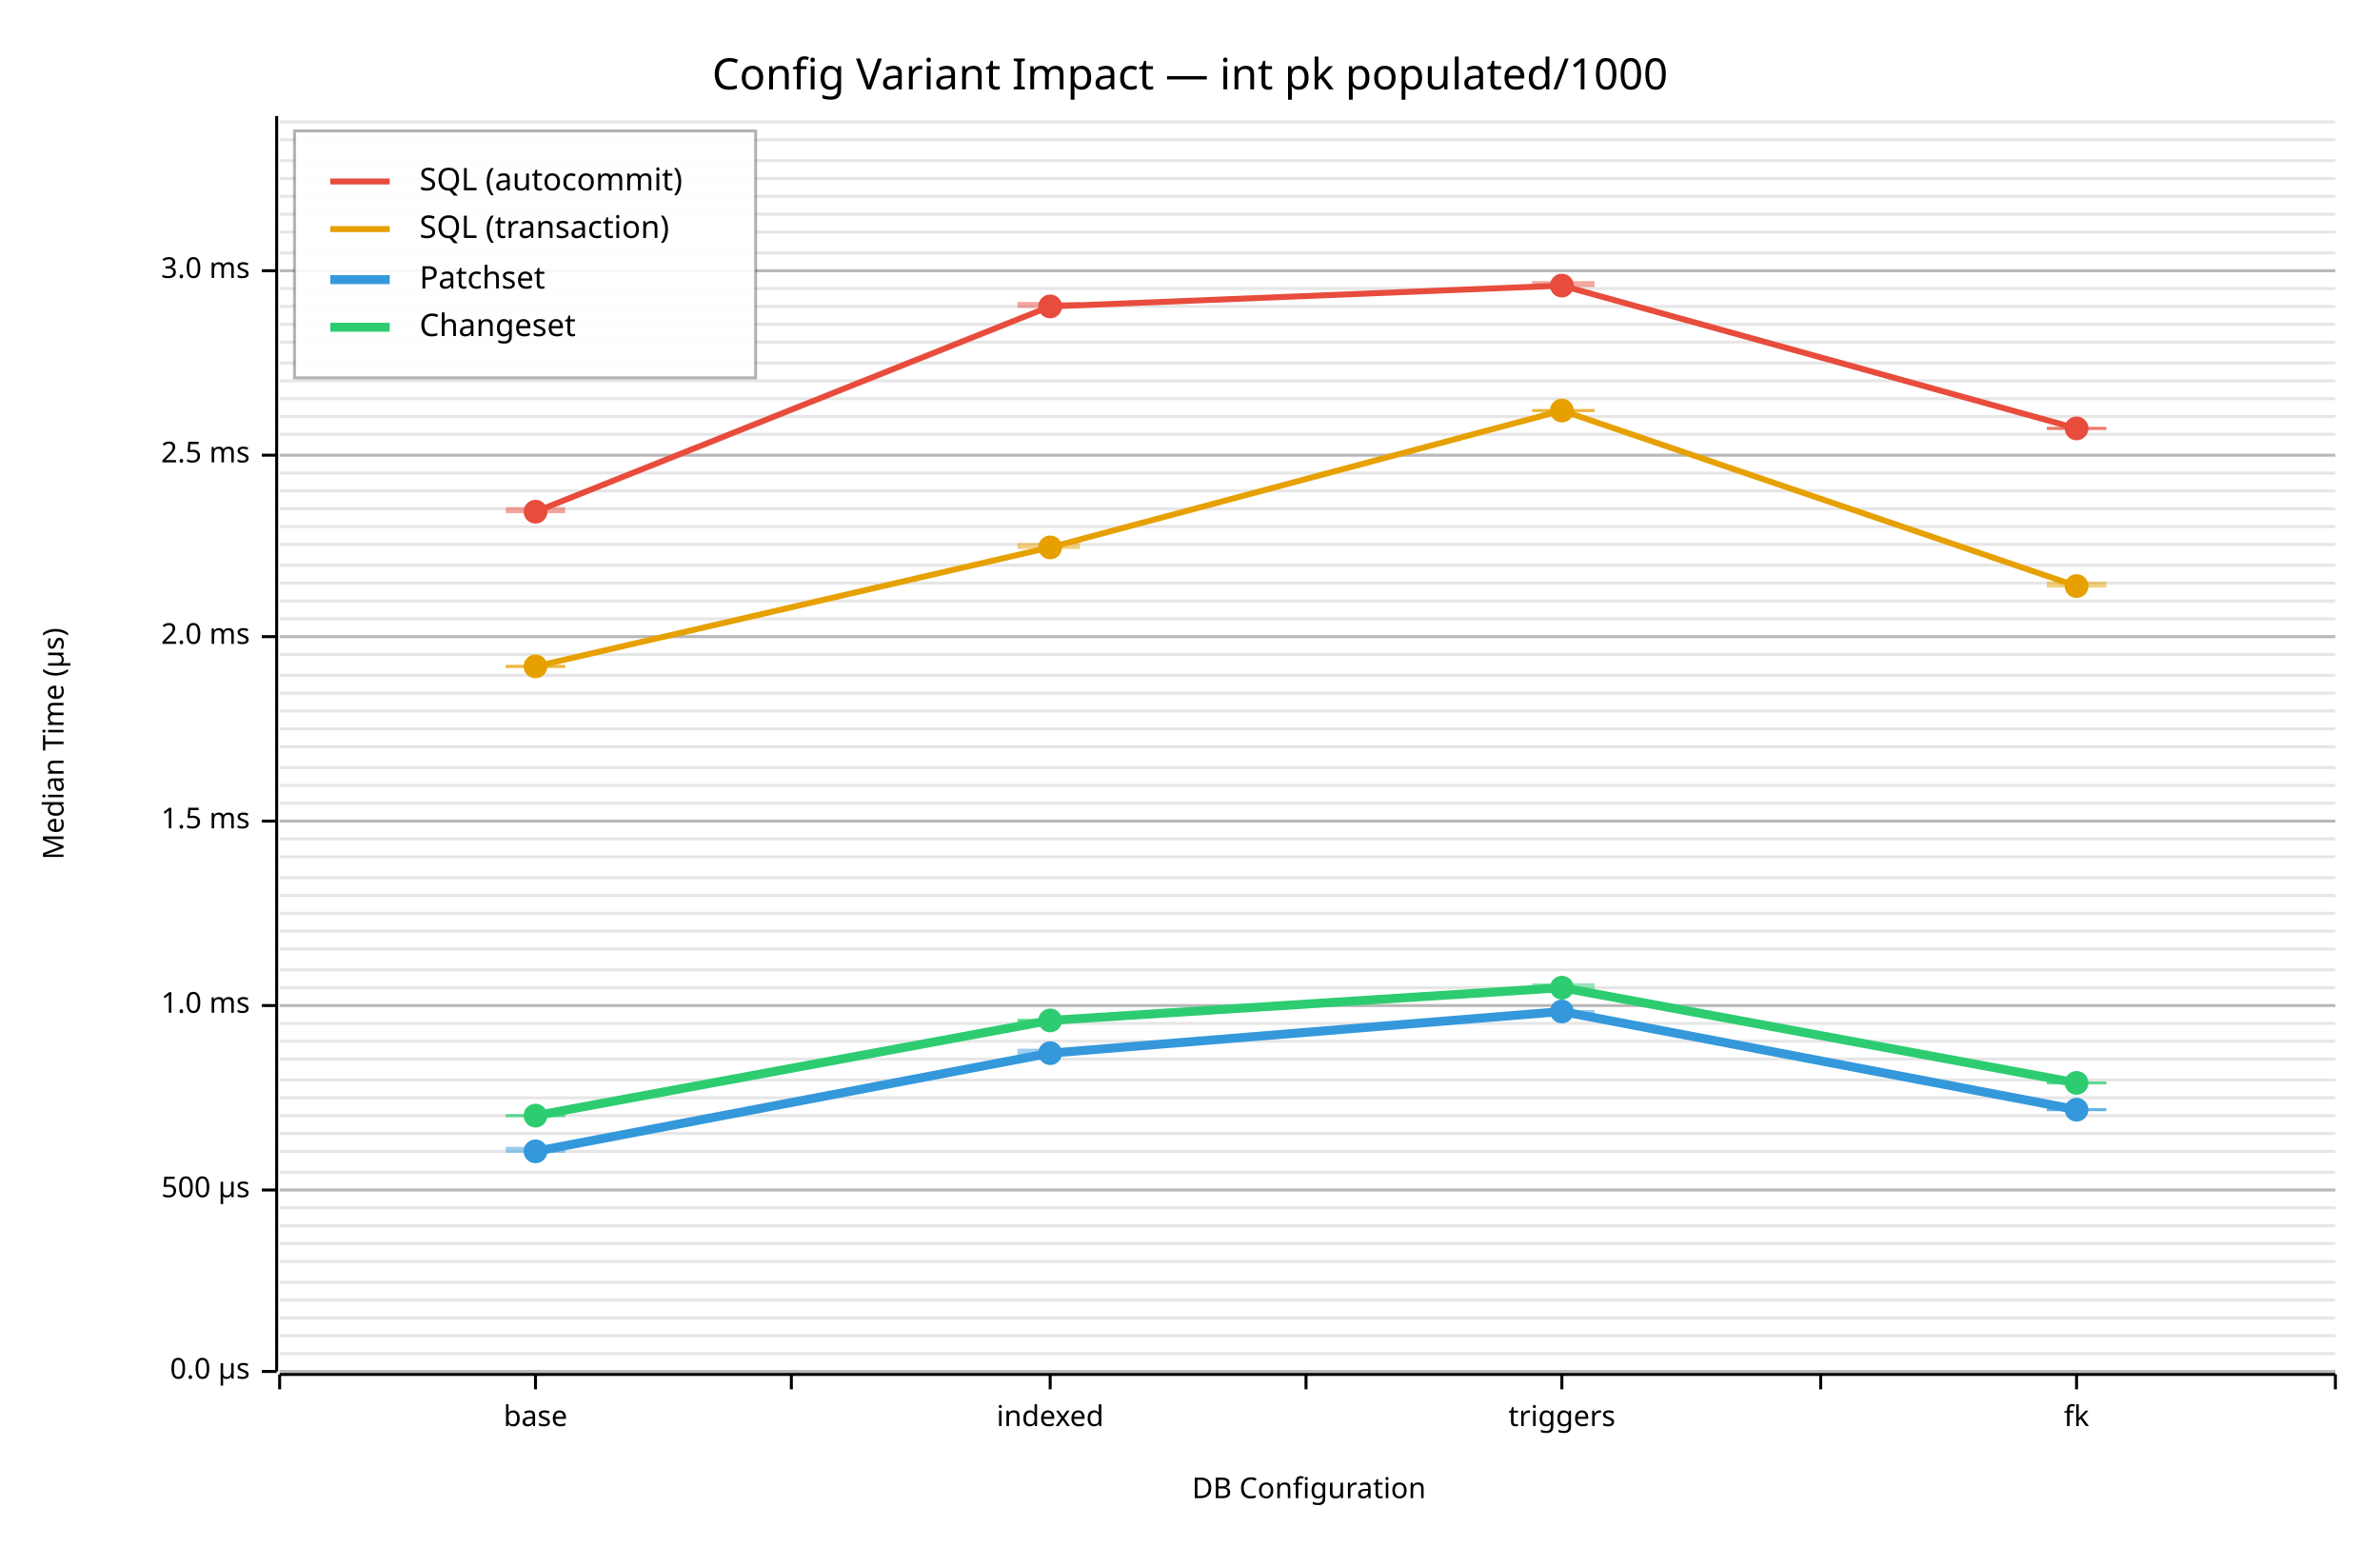
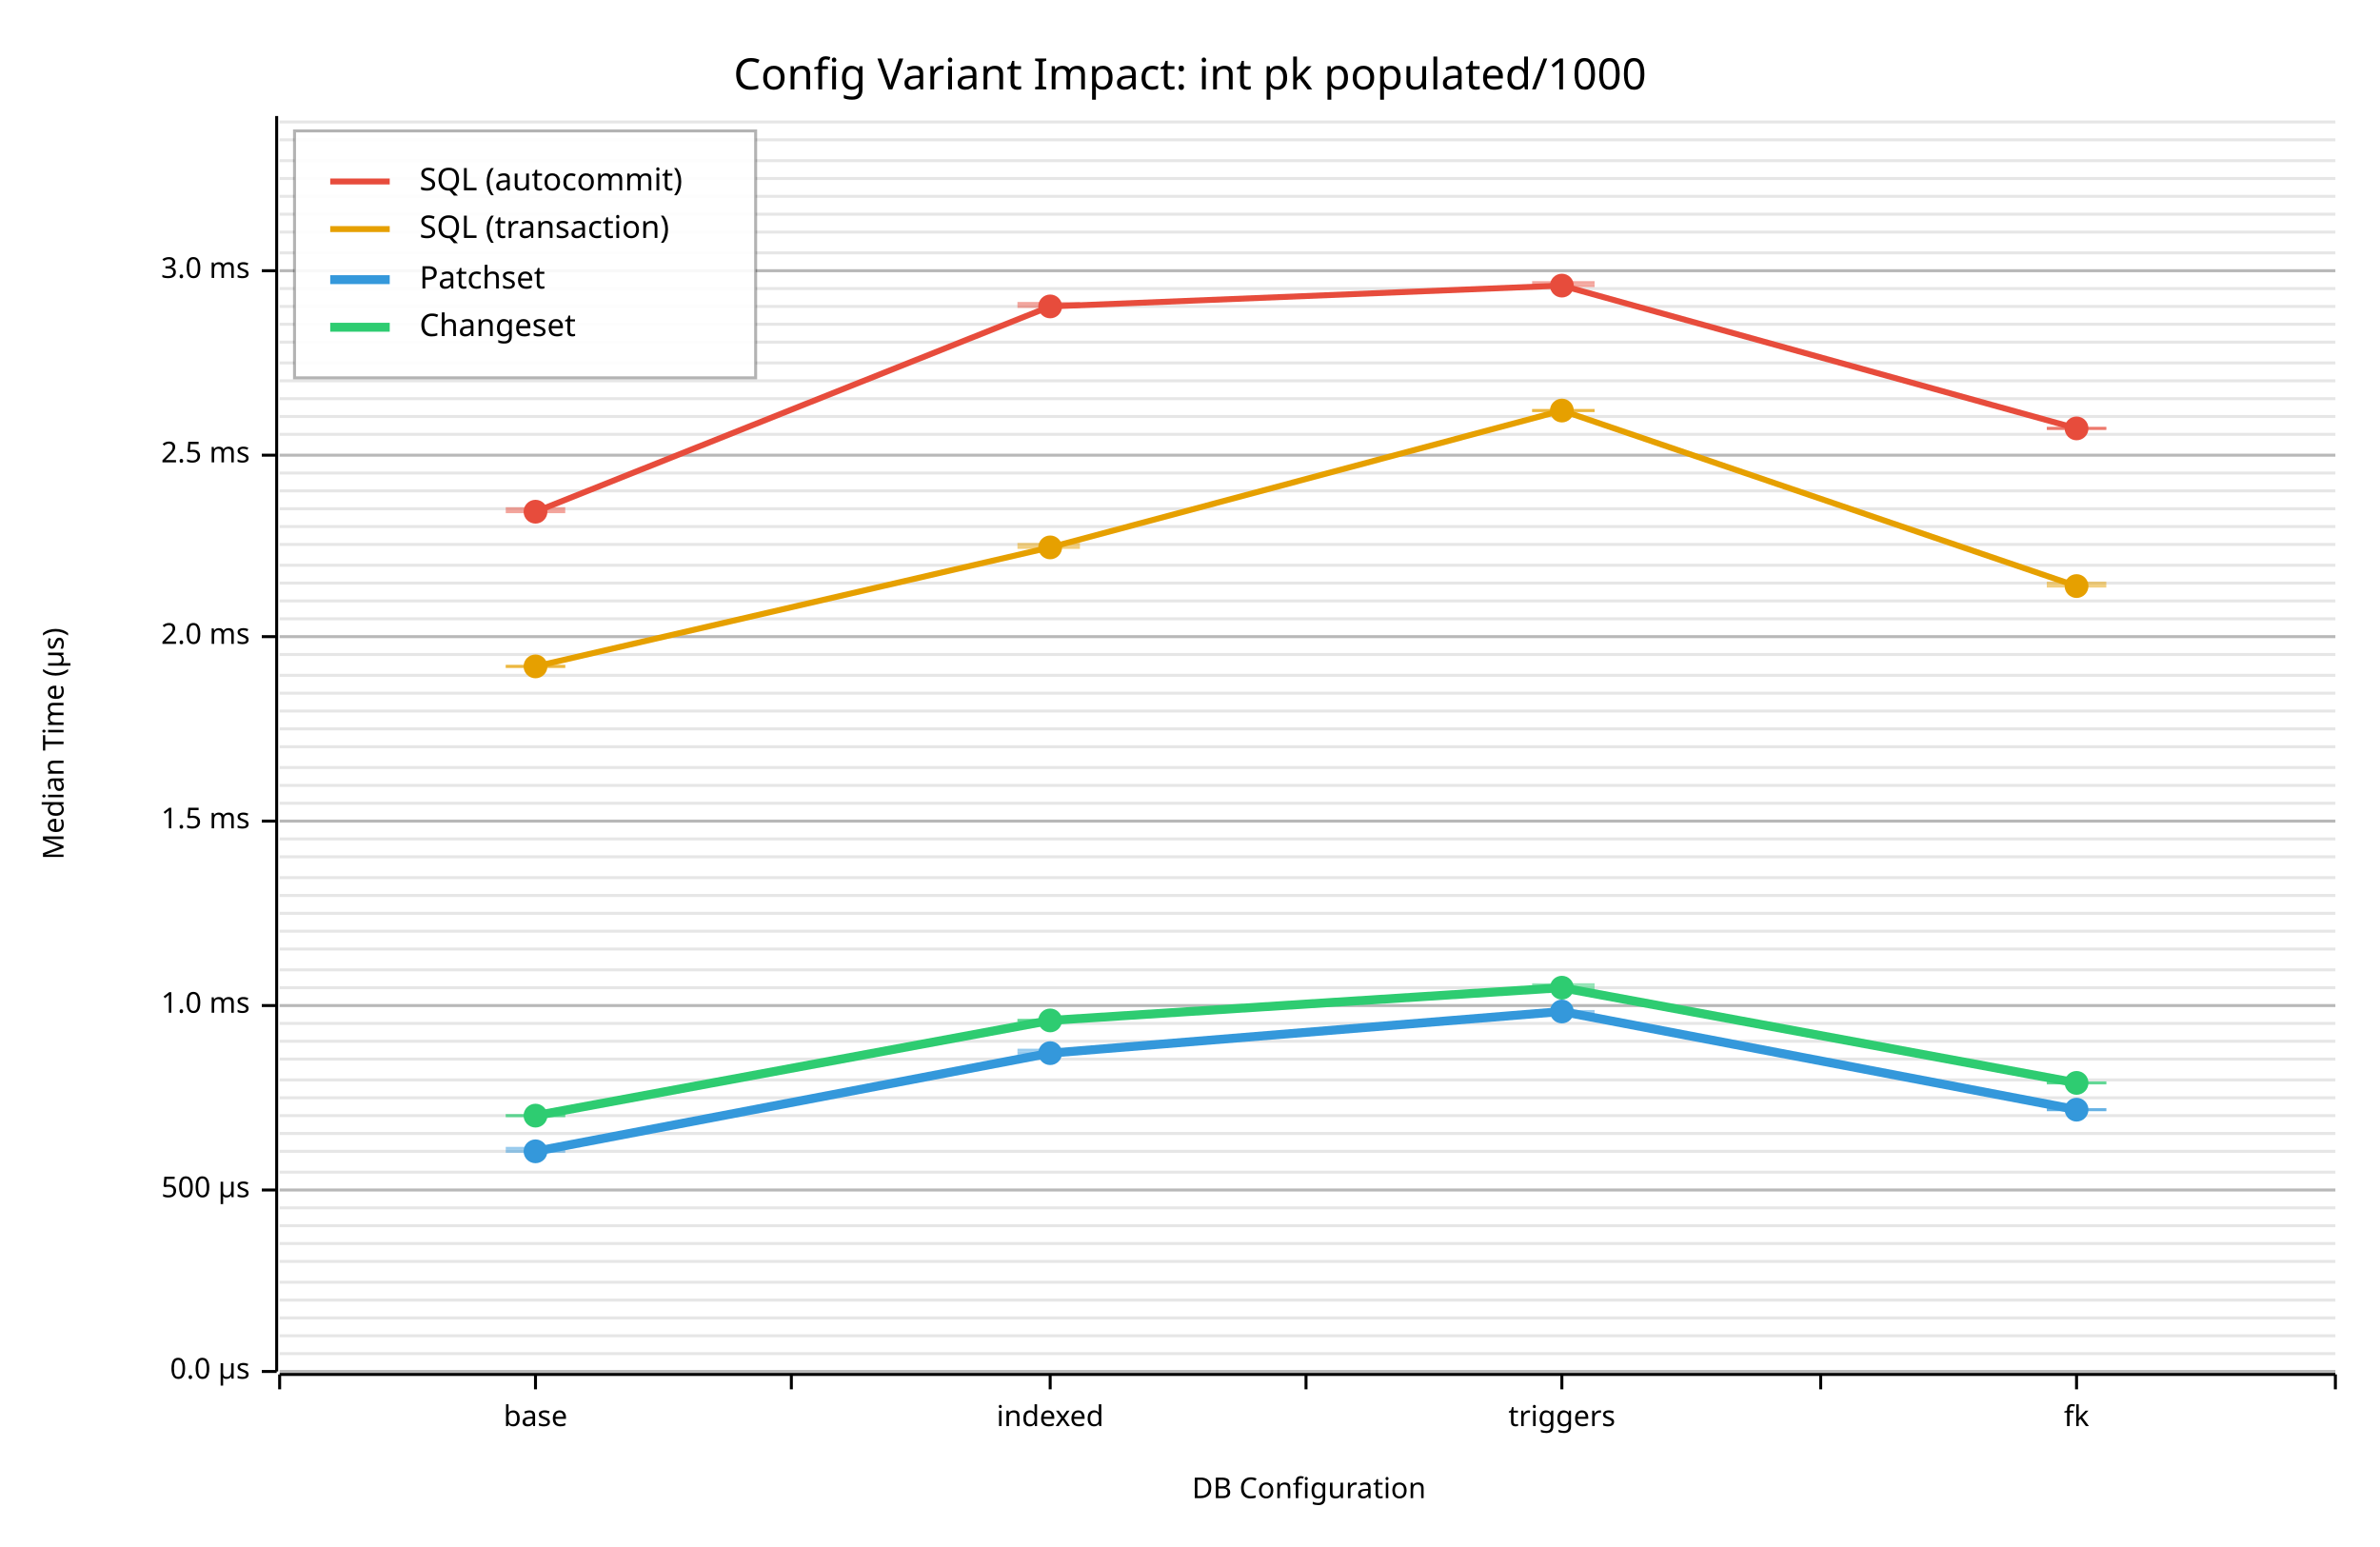
<svg xmlns="http://www.w3.org/2000/svg" width="800" height="520" viewBox="0 0 800 520">
  <rect x="0" y="0" width="800" height="520" opacity="1" fill="#FFFFFF" stroke="none" />
  <text x="400" y="19" dy="0.76em" text-anchor="middle" font-family="sans-serif" font-size="14.516" opacity="1" fill="#000000">
- Config Variant Impact — int pk populated/1000
+ Config Variant Impact: int pk populated/1000
</text>
  <line opacity="0.1" stroke="#000000" stroke-width="1" x1="94" y1="461" x2="785" y2="461" />
  <line opacity="0.1" stroke="#000000" stroke-width="1" x1="94" y1="455" x2="785" y2="455" />
  <line opacity="0.1" stroke="#000000" stroke-width="1" x1="94" y1="449" x2="785" y2="449" />
  <line opacity="0.1" stroke="#000000" stroke-width="1" x1="94" y1="443" x2="785" y2="443" />
  <line opacity="0.1" stroke="#000000" stroke-width="1" x1="94" y1="437" x2="785" y2="437" />
  <line opacity="0.1" stroke="#000000" stroke-width="1" x1="94" y1="431" x2="785" y2="431" />
  <line opacity="0.1" stroke="#000000" stroke-width="1" x1="94" y1="424" x2="785" y2="424" />
  <line opacity="0.1" stroke="#000000" stroke-width="1" x1="94" y1="418" x2="785" y2="418" />
  <line opacity="0.1" stroke="#000000" stroke-width="1" x1="94" y1="412" x2="785" y2="412" />
  <line opacity="0.1" stroke="#000000" stroke-width="1" x1="94" y1="406" x2="785" y2="406" />
  <line opacity="0.1" stroke="#000000" stroke-width="1" x1="94" y1="400" x2="785" y2="400" />
  <line opacity="0.1" stroke="#000000" stroke-width="1" x1="94" y1="394" x2="785" y2="394" />
  <line opacity="0.1" stroke="#000000" stroke-width="1" x1="94" y1="387" x2="785" y2="387" />
  <line opacity="0.1" stroke="#000000" stroke-width="1" x1="94" y1="381" x2="785" y2="381" />
  <line opacity="0.1" stroke="#000000" stroke-width="1" x1="94" y1="375" x2="785" y2="375" />
  <line opacity="0.1" stroke="#000000" stroke-width="1" x1="94" y1="369" x2="785" y2="369" />
  <line opacity="0.1" stroke="#000000" stroke-width="1" x1="94" y1="363" x2="785" y2="363" />
  <line opacity="0.1" stroke="#000000" stroke-width="1" x1="94" y1="356" x2="785" y2="356" />
  <line opacity="0.1" stroke="#000000" stroke-width="1" x1="94" y1="350" x2="785" y2="350" />
  <line opacity="0.1" stroke="#000000" stroke-width="1" x1="94" y1="344" x2="785" y2="344" />
  <line opacity="0.1" stroke="#000000" stroke-width="1" x1="94" y1="338" x2="785" y2="338" />
  <line opacity="0.1" stroke="#000000" stroke-width="1" x1="94" y1="332" x2="785" y2="332" />
  <line opacity="0.1" stroke="#000000" stroke-width="1" x1="94" y1="326" x2="785" y2="326" />
  <line opacity="0.1" stroke="#000000" stroke-width="1" x1="94" y1="319" x2="785" y2="319" />
  <line opacity="0.1" stroke="#000000" stroke-width="1" x1="94" y1="313" x2="785" y2="313" />
  <line opacity="0.1" stroke="#000000" stroke-width="1" x1="94" y1="307" x2="785" y2="307" />
  <line opacity="0.1" stroke="#000000" stroke-width="1" x1="94" y1="301" x2="785" y2="301" />
  <line opacity="0.1" stroke="#000000" stroke-width="1" x1="94" y1="295" x2="785" y2="295" />
  <line opacity="0.1" stroke="#000000" stroke-width="1" x1="94" y1="288" x2="785" y2="288" />
  <line opacity="0.1" stroke="#000000" stroke-width="1" x1="94" y1="282" x2="785" y2="282" />
  <line opacity="0.1" stroke="#000000" stroke-width="1" x1="94" y1="276" x2="785" y2="276" />
  <line opacity="0.1" stroke="#000000" stroke-width="1" x1="94" y1="270" x2="785" y2="270" />
  <line opacity="0.1" stroke="#000000" stroke-width="1" x1="94" y1="264" x2="785" y2="264" />
  <line opacity="0.1" stroke="#000000" stroke-width="1" x1="94" y1="258" x2="785" y2="258" />
  <line opacity="0.1" stroke="#000000" stroke-width="1" x1="94" y1="251" x2="785" y2="251" />
  <line opacity="0.1" stroke="#000000" stroke-width="1" x1="94" y1="245" x2="785" y2="245" />
  <line opacity="0.1" stroke="#000000" stroke-width="1" x1="94" y1="239" x2="785" y2="239" />
  <line opacity="0.1" stroke="#000000" stroke-width="1" x1="94" y1="233" x2="785" y2="233" />
  <line opacity="0.1" stroke="#000000" stroke-width="1" x1="94" y1="227" x2="785" y2="227" />
  <line opacity="0.1" stroke="#000000" stroke-width="1" x1="94" y1="220" x2="785" y2="220" />
  <line opacity="0.1" stroke="#000000" stroke-width="1" x1="94" y1="214" x2="785" y2="214" />
  <line opacity="0.1" stroke="#000000" stroke-width="1" x1="94" y1="208" x2="785" y2="208" />
  <line opacity="0.1" stroke="#000000" stroke-width="1" x1="94" y1="202" x2="785" y2="202" />
  <line opacity="0.1" stroke="#000000" stroke-width="1" x1="94" y1="196" x2="785" y2="196" />
  <line opacity="0.1" stroke="#000000" stroke-width="1" x1="94" y1="190" x2="785" y2="190" />
  <line opacity="0.1" stroke="#000000" stroke-width="1" x1="94" y1="183" x2="785" y2="183" />
  <line opacity="0.1" stroke="#000000" stroke-width="1" x1="94" y1="177" x2="785" y2="177" />
  <line opacity="0.1" stroke="#000000" stroke-width="1" x1="94" y1="171" x2="785" y2="171" />
  <line opacity="0.1" stroke="#000000" stroke-width="1" x1="94" y1="165" x2="785" y2="165" />
  <line opacity="0.1" stroke="#000000" stroke-width="1" x1="94" y1="159" x2="785" y2="159" />
  <line opacity="0.1" stroke="#000000" stroke-width="1" x1="94" y1="153" x2="785" y2="153" />
  <line opacity="0.1" stroke="#000000" stroke-width="1" x1="94" y1="146" x2="785" y2="146" />
  <line opacity="0.1" stroke="#000000" stroke-width="1" x1="94" y1="140" x2="785" y2="140" />
  <line opacity="0.1" stroke="#000000" stroke-width="1" x1="94" y1="134" x2="785" y2="134" />
  <line opacity="0.1" stroke="#000000" stroke-width="1" x1="94" y1="128" x2="785" y2="128" />
  <line opacity="0.1" stroke="#000000" stroke-width="1" x1="94" y1="122" x2="785" y2="122" />
  <line opacity="0.1" stroke="#000000" stroke-width="1" x1="94" y1="115" x2="785" y2="115" />
  <line opacity="0.1" stroke="#000000" stroke-width="1" x1="94" y1="109" x2="785" y2="109" />
  <line opacity="0.1" stroke="#000000" stroke-width="1" x1="94" y1="103" x2="785" y2="103" />
  <line opacity="0.1" stroke="#000000" stroke-width="1" x1="94" y1="97" x2="785" y2="97" />
  <line opacity="0.1" stroke="#000000" stroke-width="1" x1="94" y1="91" x2="785" y2="91" />
  <line opacity="0.1" stroke="#000000" stroke-width="1" x1="94" y1="85" x2="785" y2="85" />
  <line opacity="0.1" stroke="#000000" stroke-width="1" x1="94" y1="78" x2="785" y2="78" />
  <line opacity="0.1" stroke="#000000" stroke-width="1" x1="94" y1="72" x2="785" y2="72" />
  <line opacity="0.1" stroke="#000000" stroke-width="1" x1="94" y1="66" x2="785" y2="66" />
  <line opacity="0.1" stroke="#000000" stroke-width="1" x1="94" y1="60" x2="785" y2="60" />
  <line opacity="0.1" stroke="#000000" stroke-width="1" x1="94" y1="54" x2="785" y2="54" />
  <line opacity="0.1" stroke="#000000" stroke-width="1" x1="94" y1="47" x2="785" y2="47" />
  <line opacity="0.1" stroke="#000000" stroke-width="1" x1="94" y1="41" x2="785" y2="41" />
  <text x="14" y="250" dy="0.76em" text-anchor="middle" font-family="sans-serif" font-size="9.677" opacity="1" fill="#000000" transform="rotate(270, 14, 250)">
Median Time (µs)
</text>
  <text x="440" y="506" dy="-0.5ex" text-anchor="middle" font-family="sans-serif" font-size="9.677" opacity="1" fill="#000000">
DB Configuration
</text>
  <line opacity="0.2" stroke="#000000" stroke-width="1" x1="94" y1="461" x2="785" y2="461" />
  <line opacity="0.2" stroke="#000000" stroke-width="1" x1="94" y1="400" x2="785" y2="400" />
  <line opacity="0.2" stroke="#000000" stroke-width="1" x1="94" y1="338" x2="785" y2="338" />
  <line opacity="0.2" stroke="#000000" stroke-width="1" x1="94" y1="276" x2="785" y2="276" />
  <line opacity="0.2" stroke="#000000" stroke-width="1" x1="94" y1="214" x2="785" y2="214" />
  <line opacity="0.2" stroke="#000000" stroke-width="1" x1="94" y1="153" x2="785" y2="153" />
  <line opacity="0.2" stroke="#000000" stroke-width="1" x1="94" y1="91" x2="785" y2="91" />
  <polyline fill="none" opacity="1" stroke="#000000" stroke-width="1" points="93,39 93,461 " />
  <text x="84" y="461" dy="0.5ex" text-anchor="end" font-family="sans-serif" font-size="9.677" opacity="1" fill="#000000">
0.0 µs
</text>
  <polyline fill="none" opacity="1" stroke="#000000" stroke-width="1" points="88,461 93,461 " />
  <text x="84" y="400" dy="0.5ex" text-anchor="end" font-family="sans-serif" font-size="9.677" opacity="1" fill="#000000">
500 µs
</text>
  <polyline fill="none" opacity="1" stroke="#000000" stroke-width="1" points="88,400 93,400 " />
  <text x="84" y="338" dy="0.5ex" text-anchor="end" font-family="sans-serif" font-size="9.677" opacity="1" fill="#000000">
1.0 ms
</text>
  <polyline fill="none" opacity="1" stroke="#000000" stroke-width="1" points="88,338 93,338 " />
  <text x="84" y="276" dy="0.5ex" text-anchor="end" font-family="sans-serif" font-size="9.677" opacity="1" fill="#000000">
1.5 ms
</text>
  <polyline fill="none" opacity="1" stroke="#000000" stroke-width="1" points="88,276 93,276 " />
  <text x="84" y="214" dy="0.5ex" text-anchor="end" font-family="sans-serif" font-size="9.677" opacity="1" fill="#000000">
2.0 ms
</text>
  <polyline fill="none" opacity="1" stroke="#000000" stroke-width="1" points="88,214 93,214 " />
  <text x="84" y="153" dy="0.5ex" text-anchor="end" font-family="sans-serif" font-size="9.677" opacity="1" fill="#000000">
2.5 ms
</text>
  <polyline fill="none" opacity="1" stroke="#000000" stroke-width="1" points="88,153 93,153 " />
  <text x="84" y="91" dy="0.5ex" text-anchor="end" font-family="sans-serif" font-size="9.677" opacity="1" fill="#000000">
3.0 ms
</text>
  <polyline fill="none" opacity="1" stroke="#000000" stroke-width="1" points="88,91 93,91 " />
  <polyline fill="none" opacity="1" stroke="#000000" stroke-width="1" points="94,462 785,462 " />
  <text x="94" y="472" dy="0.76em" text-anchor="middle" font-family="sans-serif" font-size="9.677" opacity="1" fill="#000000">

</text>
  <polyline fill="none" opacity="1" stroke="#000000" stroke-width="1" points="94,462 94,467 " />
  <text x="180" y="472" dy="0.76em" text-anchor="middle" font-family="sans-serif" font-size="9.677" opacity="1" fill="#000000">
base
</text>
  <polyline fill="none" opacity="1" stroke="#000000" stroke-width="1" points="180,462 180,467 " />
  <text x="266" y="472" dy="0.76em" text-anchor="middle" font-family="sans-serif" font-size="9.677" opacity="1" fill="#000000">

</text>
  <polyline fill="none" opacity="1" stroke="#000000" stroke-width="1" points="266,462 266,467 " />
  <text x="353" y="472" dy="0.76em" text-anchor="middle" font-family="sans-serif" font-size="9.677" opacity="1" fill="#000000">
indexed
</text>
  <polyline fill="none" opacity="1" stroke="#000000" stroke-width="1" points="353,462 353,467 " />
  <text x="439" y="472" dy="0.76em" text-anchor="middle" font-family="sans-serif" font-size="9.677" opacity="1" fill="#000000">

</text>
  <polyline fill="none" opacity="1" stroke="#000000" stroke-width="1" points="439,462 439,467 " />
  <text x="525" y="472" dy="0.76em" text-anchor="middle" font-family="sans-serif" font-size="9.677" opacity="1" fill="#000000">
triggers
</text>
  <polyline fill="none" opacity="1" stroke="#000000" stroke-width="1" points="525,462 525,467 " />
  <text x="612" y="472" dy="0.76em" text-anchor="middle" font-family="sans-serif" font-size="9.677" opacity="1" fill="#000000">

</text>
  <polyline fill="none" opacity="1" stroke="#000000" stroke-width="1" points="612,462 612,467 " />
  <text x="698" y="472" dy="0.76em" text-anchor="middle" font-family="sans-serif" font-size="9.677" opacity="1" fill="#000000">
fk
</text>
  <polyline fill="none" opacity="1" stroke="#000000" stroke-width="1" points="698,462 698,467 " />
  <text x="785" y="472" dy="0.76em" text-anchor="middle" font-family="sans-serif" font-size="9.677" opacity="1" fill="#000000">

</text>
  <polyline fill="none" opacity="1" stroke="#000000" stroke-width="1" points="785,462 785,467 " />
  <polyline fill="none" opacity="0.5" stroke="#E74C3C" stroke-width="1" points="180,172 180,171 " />
  <polyline fill="none" opacity="0.5" stroke="#E74C3C" stroke-width="1" points="170,172 190,172 " />
  <polyline fill="none" opacity="0.5" stroke="#E74C3C" stroke-width="1" points="170,171 190,171 " />
  <polyline fill="none" opacity="0.5" stroke="#E74C3C" stroke-width="1" points="353,103 353,102 " />
  <polyline fill="none" opacity="0.5" stroke="#E74C3C" stroke-width="1" points="342,103 363,103 " />
  <polyline fill="none" opacity="0.5" stroke="#E74C3C" stroke-width="1" points="342,102 363,102 " />
  <polyline fill="none" opacity="0.5" stroke="#E74C3C" stroke-width="1" points="525,96 525,95 " />
  <polyline fill="none" opacity="0.5" stroke="#E74C3C" stroke-width="1" points="515,96 536,96 " />
  <polyline fill="none" opacity="0.5" stroke="#E74C3C" stroke-width="1" points="515,95 536,95 " />
  <polyline fill="none" opacity="0.5" stroke="#E74C3C" stroke-width="1" points="698,144 698,144 " />
  <polyline fill="none" opacity="0.5" stroke="#E74C3C" stroke-width="1" points="688,144 708,144 " />
  <polyline fill="none" opacity="0.5" stroke="#E74C3C" stroke-width="1" points="688,144 708,144 " />
  <polyline fill="none" opacity="1" stroke="#E74C3C" stroke-width="2" points="180,172 353,103 525,96 698,144 " />
  <circle cx="180" cy="172" r="4" opacity="1" fill="#E74C3C" stroke="none" stroke-width="1" />
  <circle cx="353" cy="103" r="4" opacity="1" fill="#E74C3C" stroke="none" stroke-width="1" />
  <circle cx="525" cy="96" r="4" opacity="1" fill="#E74C3C" stroke="none" stroke-width="1" />
  <circle cx="698" cy="144" r="4" opacity="1" fill="#E74C3C" stroke="none" stroke-width="1" />
  <polyline fill="none" opacity="0.5" stroke="#E6A000" stroke-width="1" points="180,224 180,224 " />
  <polyline fill="none" opacity="0.5" stroke="#E6A000" stroke-width="1" points="170,224 190,224 " />
  <polyline fill="none" opacity="0.5" stroke="#E6A000" stroke-width="1" points="170,224 190,224 " />
  <polyline fill="none" opacity="0.5" stroke="#E6A000" stroke-width="1" points="353,184 353,183 " />
  <polyline fill="none" opacity="0.5" stroke="#E6A000" stroke-width="1" points="342,184 363,184 " />
  <polyline fill="none" opacity="0.5" stroke="#E6A000" stroke-width="1" points="342,183 363,183 " />
  <polyline fill="none" opacity="0.5" stroke="#E6A000" stroke-width="1" points="525,138 525,138 " />
  <polyline fill="none" opacity="0.5" stroke="#E6A000" stroke-width="1" points="515,138 536,138 " />
  <polyline fill="none" opacity="0.5" stroke="#E6A000" stroke-width="1" points="515,138 536,138 " />
  <polyline fill="none" opacity="0.5" stroke="#E6A000" stroke-width="1" points="698,197 698,196 " />
  <polyline fill="none" opacity="0.5" stroke="#E6A000" stroke-width="1" points="688,197 708,197 " />
  <polyline fill="none" opacity="0.5" stroke="#E6A000" stroke-width="1" points="688,196 708,196 " />
  <polyline fill="none" opacity="1" stroke="#E6A000" stroke-width="2" points="180,224 353,184 525,138 698,197 " />
  <circle cx="180" cy="224" r="4" opacity="1" fill="#E6A000" stroke="none" stroke-width="1" />
  <circle cx="353" cy="184" r="4" opacity="1" fill="#E6A000" stroke="none" stroke-width="1" />
  <circle cx="525" cy="138" r="4" opacity="1" fill="#E6A000" stroke="none" stroke-width="1" />
  <circle cx="698" cy="197" r="4" opacity="1" fill="#E6A000" stroke="none" stroke-width="1" />
  <polyline fill="none" opacity="0.5" stroke="#3498DB" stroke-width="1" points="180,387 180,386 " />
  <polyline fill="none" opacity="0.5" stroke="#3498DB" stroke-width="1" points="170,387 190,387 " />
  <polyline fill="none" opacity="0.5" stroke="#3498DB" stroke-width="1" points="170,386 190,386 " />
  <polyline fill="none" opacity="0.5" stroke="#3498DB" stroke-width="1" points="353,354 353,353 " />
  <polyline fill="none" opacity="0.5" stroke="#3498DB" stroke-width="1" points="342,354 363,354 " />
  <polyline fill="none" opacity="0.5" stroke="#3498DB" stroke-width="1" points="342,353 363,353 " />
  <polyline fill="none" opacity="0.5" stroke="#3498DB" stroke-width="1" points="525,341 525,340 " />
  <polyline fill="none" opacity="0.5" stroke="#3498DB" stroke-width="1" points="515,341 536,341 " />
  <polyline fill="none" opacity="0.5" stroke="#3498DB" stroke-width="1" points="515,340 536,340 " />
  <polyline fill="none" opacity="0.5" stroke="#3498DB" stroke-width="1" points="698,373 698,373 " />
  <polyline fill="none" opacity="0.5" stroke="#3498DB" stroke-width="1" points="688,373 708,373 " />
  <polyline fill="none" opacity="0.5" stroke="#3498DB" stroke-width="1" points="688,373 708,373 " />
  <polyline fill="none" opacity="1" stroke="#3498DB" stroke-width="3" points="180,387 353,354 525,340 698,373 " />
  <circle cx="180" cy="387" r="4" opacity="1" fill="#3498DB" stroke="none" stroke-width="1" />
  <circle cx="353" cy="354" r="4" opacity="1" fill="#3498DB" stroke="none" stroke-width="1" />
  <circle cx="525" cy="340" r="4" opacity="1" fill="#3498DB" stroke="none" stroke-width="1" />
  <circle cx="698" cy="373" r="4" opacity="1" fill="#3498DB" stroke="none" stroke-width="1" />
  <polyline fill="none" opacity="0.5" stroke="#2ECC71" stroke-width="1" points="180,375 180,375 " />
  <polyline fill="none" opacity="0.5" stroke="#2ECC71" stroke-width="1" points="170,375 190,375 " />
  <polyline fill="none" opacity="0.5" stroke="#2ECC71" stroke-width="1" points="170,375 190,375 " />
  <polyline fill="none" opacity="0.5" stroke="#2ECC71" stroke-width="1" points="353,343 353,343 " />
  <polyline fill="none" opacity="0.5" stroke="#2ECC71" stroke-width="1" points="342,343 363,343 " />
  <polyline fill="none" opacity="0.5" stroke="#2ECC71" stroke-width="1" points="342,343 363,343 " />
  <polyline fill="none" opacity="0.5" stroke="#2ECC71" stroke-width="1" points="525,332 525,331 " />
  <polyline fill="none" opacity="0.5" stroke="#2ECC71" stroke-width="1" points="515,332 536,332 " />
  <polyline fill="none" opacity="0.5" stroke="#2ECC71" stroke-width="1" points="515,331 536,331 " />
  <polyline fill="none" opacity="0.5" stroke="#2ECC71" stroke-width="1" points="698,364 698,364 " />
  <polyline fill="none" opacity="0.5" stroke="#2ECC71" stroke-width="1" points="688,364 708,364 " />
  <polyline fill="none" opacity="0.5" stroke="#2ECC71" stroke-width="1" points="688,364 708,364 " />
  <polyline fill="none" opacity="1" stroke="#2ECC71" stroke-width="3" points="180,375 353,343 525,332 698,364 " />
  <circle cx="180" cy="375" r="4" opacity="1" fill="#2ECC71" stroke="none" stroke-width="1" />
  <circle cx="353" cy="343" r="4" opacity="1" fill="#2ECC71" stroke="none" stroke-width="1" />
  <circle cx="525" cy="332" r="4" opacity="1" fill="#2ECC71" stroke="none" stroke-width="1" />
  <circle cx="698" cy="364" r="4" opacity="1" fill="#2ECC71" stroke="none" stroke-width="1" />
  <rect x="99" y="44" width="155" height="83" opacity="0.9" fill="#FFFFFF" stroke="none" />
  <rect x="99" y="44" width="155" height="83" opacity="0.3" fill="none" stroke="#000000" />
  <text x="141" y="56" dy="0.76em" text-anchor="start" font-family="sans-serif" font-size="10.484" opacity="1" fill="#000000">
SQL (autocommit)
</text>
  <text x="141" y="72" dy="0.76em" text-anchor="start" font-family="sans-serif" font-size="10.484" opacity="1" fill="#000000">
SQL (transaction)
</text>
  <text x="141" y="89" dy="0.76em" text-anchor="start" font-family="sans-serif" font-size="10.484" opacity="1" fill="#000000">
Patchset
</text>
  <text x="141" y="105" dy="0.76em" text-anchor="start" font-family="sans-serif" font-size="10.484" opacity="1" fill="#000000">
Changeset
</text>
  <polyline fill="none" opacity="1" stroke="#E74C3C" stroke-width="2" points="111,61 131,61 " />
  <polyline fill="none" opacity="1" stroke="#E6A000" stroke-width="2" points="111,77 131,77 " />
  <polyline fill="none" opacity="1" stroke="#3498DB" stroke-width="3" points="111,94 131,94 " />
  <polyline fill="none" opacity="1" stroke="#2ECC71" stroke-width="3" points="111,110 131,110 " />
</svg>
